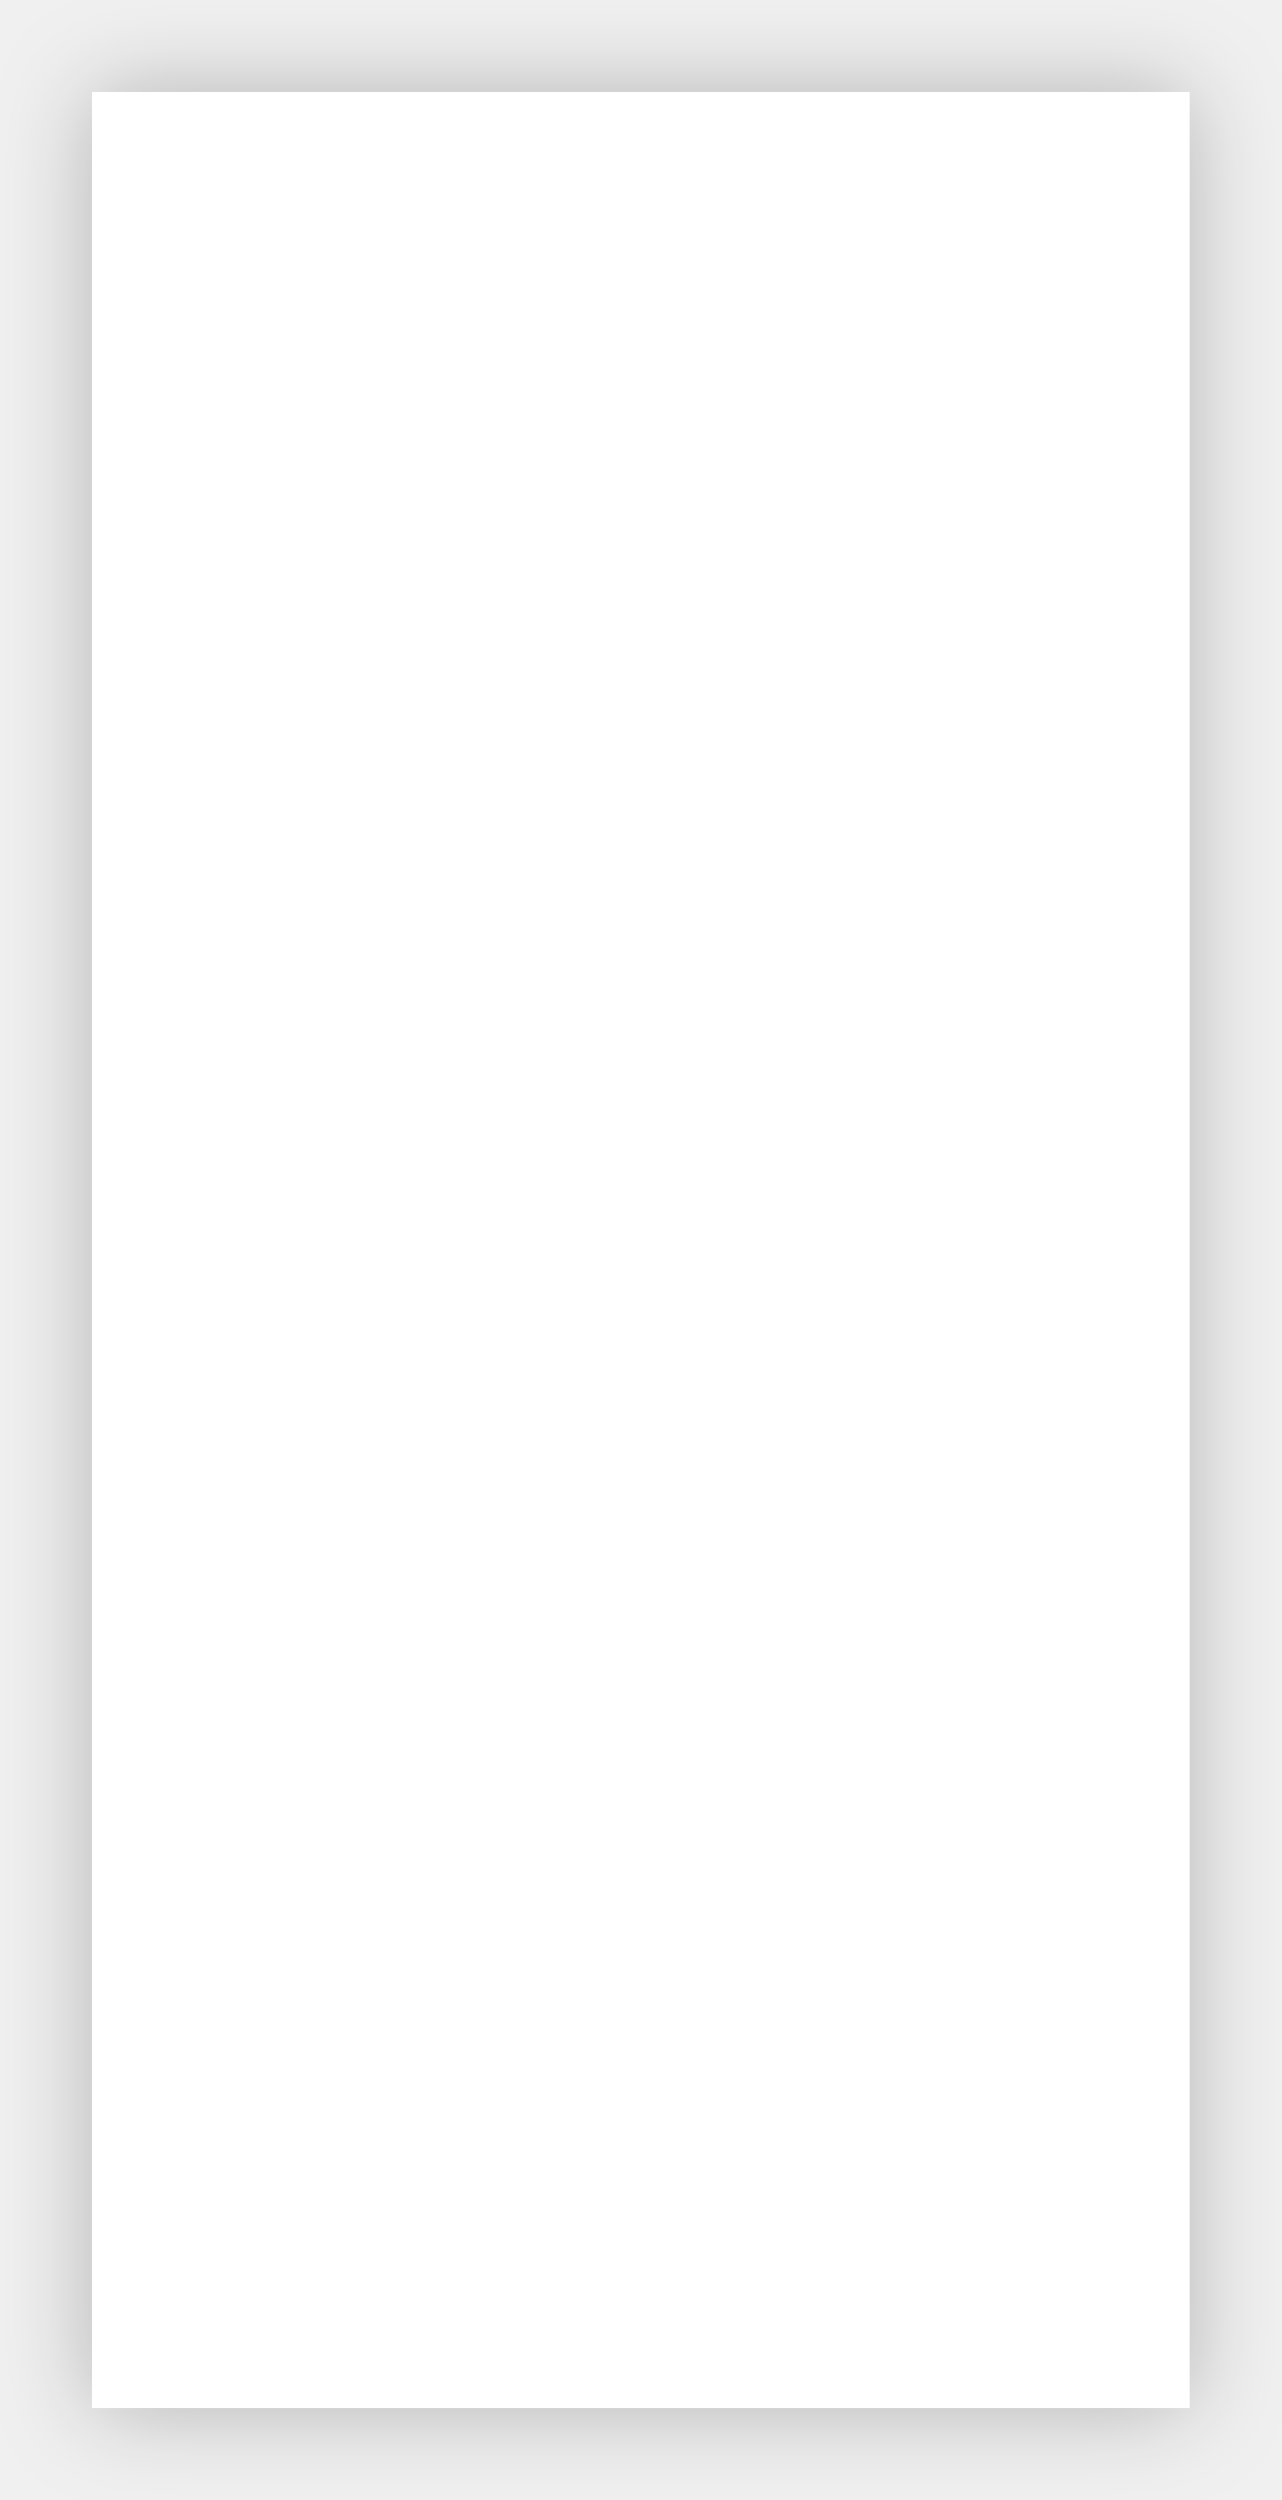
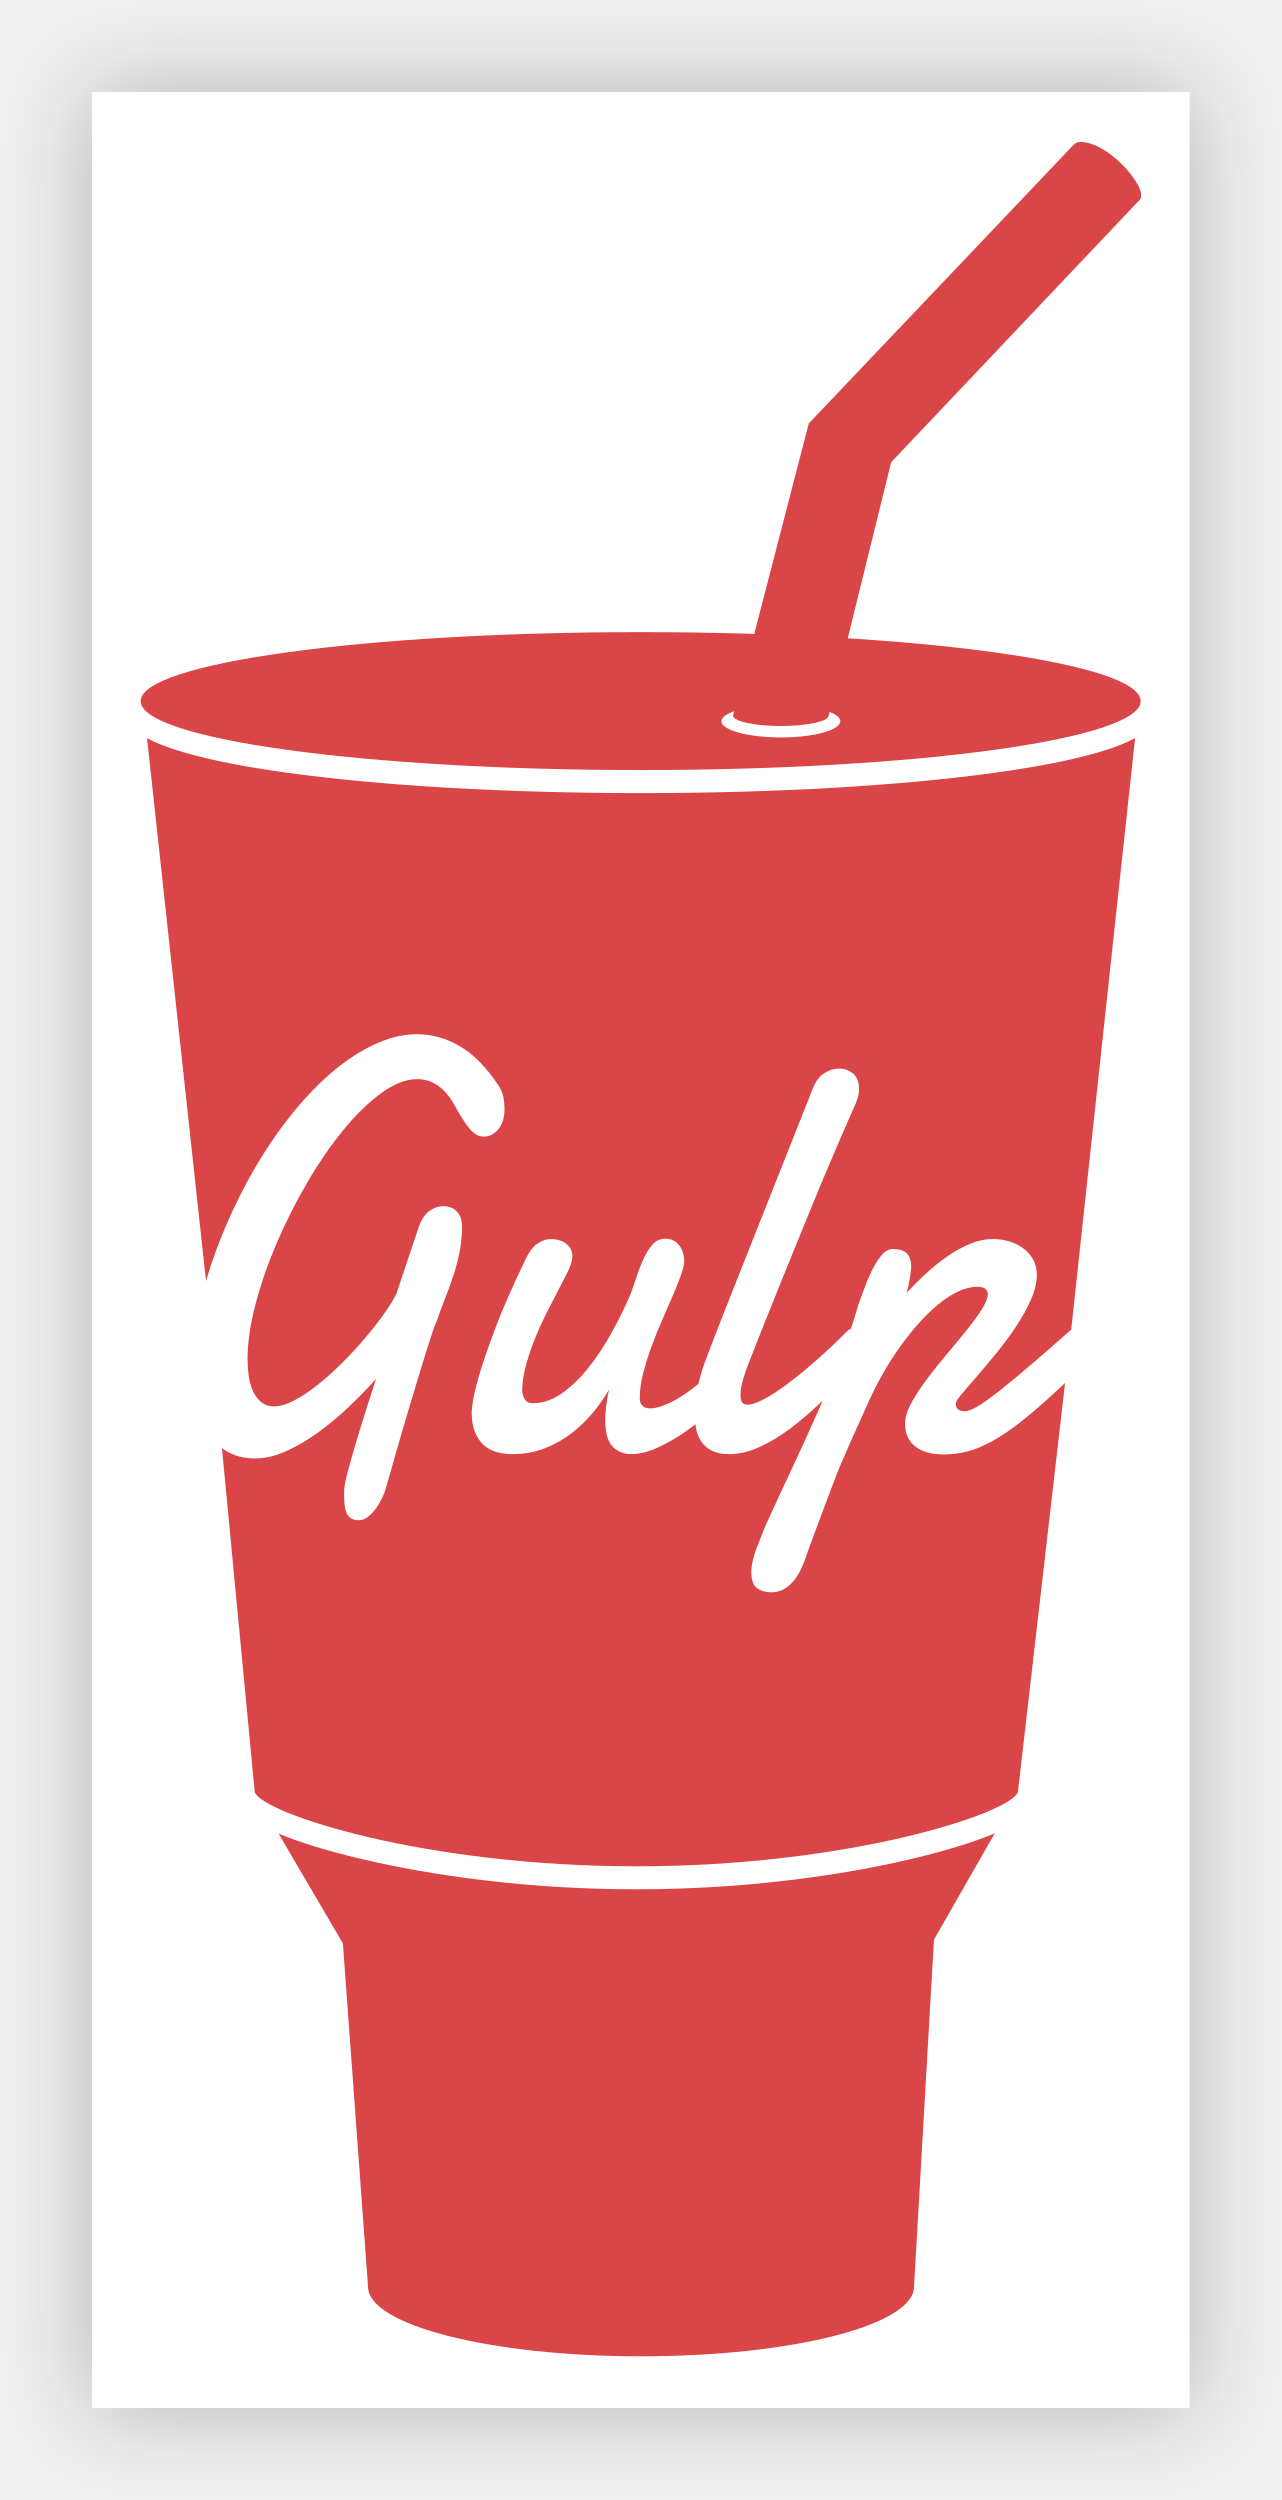
<svg xmlns="http://www.w3.org/2000/svg" width="223" height="435" viewBox="0 0 223 435" fill="none">
  <g filter="url(#filter0_d)">
    <rect width="191" height="403" transform="translate(16 16)" fill="white" />
  </g>
-   <g clip-path="url(#clip0)">
-     <rect width="0" height="0" transform="translate(24 24)" fill="white" />
-   </g>
+   <path fill-rule="evenodd" clip-rule="evenodd" d="M110.72 328.739C88.146 328.739 70.703 325.348 62.315 323.327C56.579 321.945 51.973 320.515 48.474 319.046L59.661 338.159L64.037 397.878C64.037 404.573 85.305 410 111.54 410C137.775 410 159.043 404.573 159.043 397.878L162.508 337.509L173.093 318.99C169.579 320.479 164.932 321.928 159.124 323.327C150.736 325.348 133.293 328.739 110.72 328.739ZM173.456 134.411C156.888 136.725 134.899 138 111.54 138C88.181 138 66.192 136.725 49.624 134.411C41.417 133.265 34.924 131.913 30.325 130.395C29.228 130.032 27.369 129.413 25.58 128.427L35.845 222.9C36.322 221.273 36.853 219.648 37.442 218.029C38.647 214.711 40.041 211.467 41.623 208.298C43.206 205.13 44.929 202.135 46.792 199.314C48.654 196.494 50.637 193.897 52.738 191.524C54.84 189.152 56.996 187.112 59.21 185.402C61.423 183.694 63.657 182.358 65.912 181.396C68.168 180.434 70.402 179.952 72.615 179.952C75.164 179.952 77.63 180.649 80.012 182.043C82.393 183.436 84.619 185.693 86.693 188.812C87.169 189.509 87.471 190.214 87.596 190.927C87.723 191.641 87.785 192.313 87.785 192.943C87.785 194.436 87.428 195.615 86.714 196.477C86 197.34 85.152 197.771 84.172 197.771C83.274 197.771 82.441 197.298 81.671 196.353C80.9 195.407 80.039 194.055 79.086 192.296C78.189 190.703 77.202 189.551 76.124 188.837C75.045 188.124 73.876 187.767 72.615 187.767C70.654 187.767 68.56 188.58 66.333 190.206C64.105 191.831 61.899 193.98 59.715 196.651C57.529 199.323 55.435 202.375 53.432 205.81C51.429 209.244 49.656 212.761 48.115 216.361C46.574 219.963 45.35 223.514 44.439 227.014C43.528 230.514 43.073 233.658 43.073 236.445C43.073 237.375 43.137 238.33 43.262 239.307C43.389 240.287 43.626 241.174 43.977 241.971C44.326 242.768 44.803 243.422 45.405 243.935C46.008 244.451 46.771 244.707 47.695 244.707C48.732 244.707 49.908 244.359 51.226 243.662C52.542 242.967 53.908 242.053 55.322 240.926C56.737 239.797 58.159 238.52 59.588 237.092C61.018 235.666 62.348 234.223 63.58 232.762C64.812 231.303 65.905 229.9 66.857 228.557C67.81 227.213 68.524 226.043 69.001 225.047L72.909 213.35C73.385 212.09 74.008 211.194 74.779 210.663C75.549 210.132 76.341 209.866 77.154 209.866C77.545 209.866 77.937 209.933 78.33 210.065C78.723 210.198 79.072 210.406 79.381 210.687C79.689 210.97 79.934 211.334 80.116 211.783C80.298 212.23 80.389 212.753 80.389 213.35C80.389 214.943 80.249 216.435 79.969 217.83C79.689 219.225 79.332 220.584 78.897 221.912C78.463 223.238 77.979 224.574 77.447 225.918C76.915 227.262 76.396 228.664 75.893 230.125C75.781 230.291 75.578 230.812 75.283 231.691C74.989 232.572 74.633 233.676 74.212 235.002C73.792 236.33 73.336 237.814 72.846 239.457C72.355 241.1 71.852 242.775 71.334 244.484C70.815 246.193 70.318 247.869 69.842 249.512C69.365 251.154 68.937 252.639 68.56 253.967C68.182 255.293 67.867 256.404 67.614 257.301C67.362 258.197 67.208 258.727 67.152 258.895C67.012 259.424 66.787 260.014 66.48 260.66C66.172 261.307 65.808 261.922 65.387 262.502C64.967 263.082 64.505 263.565 64 263.945C63.496 264.326 62.978 264.518 62.445 264.518C61.549 264.518 60.897 264.219 60.492 263.623C60.085 263.025 59.883 261.93 59.883 260.338V259.641C59.883 259.408 59.896 259.158 59.924 258.895C59.951 258.363 60.162 257.367 60.555 255.906C60.947 254.447 61.416 252.797 61.963 250.955C62.509 249.113 63.098 247.205 63.728 245.23C64.357 243.256 64.925 241.49 65.43 239.93C63.943 241.59 62.334 243.24 60.597 244.883C58.859 246.525 57.08 248.002 55.26 249.312C53.438 250.623 51.603 251.693 49.755 252.523C47.906 253.352 46.127 253.768 44.418 253.768C42.457 253.768 40.769 253.336 39.353 252.473C39.098 252.316 38.857 252.141 38.617 251.967L44.329 311.855C45.816 315.582 73.81 324.739 110.72 324.739C147.647 324.739 175.652 315.573 177.113 311.849L185.318 240.647C184.639 241.27 183.978 241.879 183.346 242.469C180.992 244.658 178.771 246.541 176.684 248.117C174.598 249.693 172.559 250.914 170.57 251.775C168.58 252.639 166.451 253.07 164.182 253.07C162.053 253.07 160.406 252.605 159.244 251.676C158.082 250.748 157.5 249.471 157.5 247.844V247.471C157.5 247.355 157.514 247.213 157.543 247.047C157.654 246.053 158.09 244.906 158.846 243.613C159.602 242.318 160.512 240.975 161.576 239.582C162.641 238.188 163.775 236.777 164.98 235.35C166.185 233.924 167.299 232.572 168.322 231.293C169.344 230.018 170.191 228.848 170.863 227.785C171.537 226.723 171.873 225.861 171.873 225.197C171.873 224.799 171.732 224.484 171.453 224.25C171.172 224.02 170.709 223.902 170.066 223.902C168.945 223.902 167.789 224.193 166.6 224.773C165.408 225.353 164.23 226.135 163.068 227.113C161.906 228.092 160.771 229.213 159.664 230.473C158.559 231.734 157.522 233.045 156.555 234.404C155.588 235.766 154.707 237.135 153.908 238.512C153.109 239.889 152.43 241.158 151.869 242.318C151.701 242.684 151.463 243.199 151.154 243.861C150.846 244.525 150.51 245.273 150.146 246.102C149.781 246.932 149.396 247.787 148.99 248.664C148.584 249.545 148.213 250.375 147.877 251.154C147.541 251.934 147.24 252.629 146.975 253.244C146.707 253.857 146.518 254.281 146.406 254.514C146.266 254.812 146.035 255.375 145.713 256.205C145.391 257.035 145.019 258.006 144.6 259.117C144.18 260.228 143.738 261.398 143.275 262.627C142.815 263.853 142.379 265.016 141.973 266.111C141.566 267.205 141.209 268.168 140.902 268.998C140.594 269.826 140.396 270.391 140.312 270.69C140.033 271.553 139.703 272.364 139.326 273.13C138.947 273.892 138.514 274.564 138.023 275.146C137.533 275.726 136.973 276.19 136.342 276.538C135.711 276.888 135.004 277.061 134.221 277.061C133.211 277.061 132.379 276.819 131.719 276.339C131.062 275.858 130.732 274.936 130.732 273.577C130.732 272.913 130.816 272.233 130.984 271.537C131.152 270.84 131.363 270.15 131.615 269.471C131.867 268.789 132.127 268.127 132.393 267.48C132.658 266.832 132.904 266.211 133.127 265.613C134.641 262.295 136.182 258.969 137.75 255.633C139.318 252.299 140.824 248.998 142.268 245.729C142.568 245.047 142.844 244.379 143.137 243.701C143.049 243.787 142.963 243.877 142.877 243.961C141.055 245.721 139.242 247.271 137.435 248.615C135.627 249.959 133.834 251.029 132.057 251.826C130.277 252.621 128.547 253.02 126.865 253.02C125.717 253.02 124.758 252.838 123.988 252.473C123.217 252.107 122.602 251.609 122.139 250.98C121.676 250.35 121.346 249.603 121.15 248.74C121.084 248.445 121.043 248.137 121 247.83C120.508 248.213 120.012 248.586 119.512 248.94C117.775 250.166 116.066 251.154 114.385 251.9C112.705 252.647 111.191 253.02 109.848 253.02C108.502 253.02 107.41 252.572 106.568 251.676C105.728 250.781 105.309 249.254 105.309 247.098C105.309 245.57 105.533 243.795 105.98 241.772C105.252 243.066 104.342 244.377 103.25 245.703C102.156 247.031 100.91 248.242 99.51 249.338C98.107 250.432 96.539 251.32 94.803 252C93.065 252.68 91.174 253.02 89.13 253.02C88.205 253.02 87.316 252.904 86.461 252.672C85.606 252.439 84.857 252.041 84.213 251.477C83.568 250.914 83.051 250.158 82.658 249.213C82.266 248.268 82.07 247.08 82.07 245.654C82.07 245.621 82.126 245.115 82.238 244.135C82.35 243.156 82.707 241.613 83.31 239.506C83.912 237.4 84.844 234.67 86.103 231.318C87.365 227.967 89.144 223.902 91.441 219.125C92.029 217.863 92.709 216.959 93.478 216.412C94.25 215.864 95.082 215.59 95.978 215.59C96.371 215.59 96.777 215.649 97.197 215.764C97.619 215.881 98.01 216.063 98.375 216.312C98.738 216.561 99.033 216.877 99.258 217.258C99.48 217.639 99.594 218.078 99.594 218.576C99.594 218.908 99.551 219.225 99.467 219.521C99.326 220.088 99.025 220.824 98.565 221.736C98.102 222.65 97.562 223.695 96.945 224.873C96.33 226.051 95.678 227.32 94.992 228.682C94.305 230.041 93.668 231.451 93.08 232.912C92.492 234.373 91.987 235.857 91.567 237.367C91.147 238.877 90.908 240.346 90.853 241.772C90.853 242.369 90.992 242.916 91.273 243.414C91.553 243.912 92.016 244.16 92.66 244.16C94.48 244.16 96.217 243.562 97.871 242.369C99.523 241.174 101.049 239.689 102.451 237.914C103.852 236.139 105.119 234.23 106.254 232.189C107.389 230.148 108.334 228.283 109.09 226.59C109.623 225.463 110.092 224.25 110.498 222.957C110.904 221.662 111.346 220.469 111.822 219.373C112.299 218.277 112.844 217.365 113.461 216.635C114.076 215.906 114.848 215.54 115.771 215.54C116.781 215.54 117.578 215.922 118.168 216.685C118.756 217.449 119.049 218.361 119.049 219.422C119.049 220.019 118.861 220.842 118.482 221.887C118.103 222.932 117.627 224.127 117.053 225.471C116.478 226.815 115.855 228.25 115.184 229.775C114.512 231.303 113.887 232.853 113.315 234.43C112.738 236.006 112.264 237.549 111.885 239.059C111.506 240.568 111.318 241.971 111.318 243.264C111.318 244.459 111.934 245.057 113.166 245.057C114.035 245.057 115.113 244.758 116.402 244.16C117.691 243.562 119.043 242.725 120.457 241.646C120.81 241.377 121.166 241.096 121.519 240.801C121.914 239.172 122.377 237.666 122.916 236.297C123.896 233.707 124.891 231.137 125.9 228.582C126.908 226.027 127.832 223.687 128.674 221.563L141.406 189.459C141.91 188.165 142.59 187.252 143.443 186.721C144.299 186.191 145.16 185.925 146.029 185.925C146.896 185.925 147.687 186.207 148.402 186.771C149.117 187.336 149.475 188.248 149.475 189.509C149.475 190.106 149.355 190.737 149.117 191.4C148.879 192.064 148.578 192.777 148.213 193.54C147.514 195.101 146.68 197.008 145.713 199.264C144.746 201.521 143.709 203.977 142.603 206.631C141.496 209.286 140.361 212.048 139.199 214.918C138.037 217.789 136.902 220.584 135.795 223.305C134.69 226.027 133.652 228.605 132.685 231.045C131.719 233.484 130.887 235.6 130.185 237.391C129.877 238.154 129.576 239.043 129.283 240.055C128.988 241.066 128.842 241.971 128.842 242.768C128.842 243.264 128.926 243.662 129.094 243.961C129.262 244.26 129.584 244.41 130.06 244.41C130.648 244.41 131.383 244.203 132.266 243.787C133.148 243.373 134.1 242.824 135.123 242.144C136.147 241.465 137.211 240.685 138.316 239.805C139.424 238.926 140.523 238.014 141.615 237.068C142.709 236.121 143.752 235.176 144.746 234.23C145.74 233.285 146.631 232.414 147.416 231.617C147.6 231.426 147.82 231.291 148.062 231.19C148.535 229.777 148.967 228.393 149.348 227.039C149.572 226.441 149.881 225.596 150.273 224.5C150.664 223.404 151.113 222.326 151.617 221.264C152.121 220.203 152.69 219.281 153.318 218.502C153.949 217.723 154.629 217.332 155.357 217.332C156.478 217.332 157.291 217.59 157.795 218.103C158.299 218.619 158.551 219.373 158.551 220.369C158.551 220.568 158.523 220.883 158.467 221.314C158.41 221.746 158.342 222.203 158.258 222.684C158.174 223.164 158.082 223.621 157.984 224.053C157.885 224.484 157.795 224.799 157.711 224.998C158.746 223.869 159.867 222.75 161.072 221.639C162.277 220.527 163.523 219.521 164.812 218.627C166.102 217.73 167.418 217.002 168.764 216.435C170.107 215.873 171.453 215.59 172.797 215.59C173.721 215.59 174.639 215.723 175.549 215.989C176.459 216.254 177.273 216.644 177.986 217.158C178.701 217.674 179.283 218.32 179.73 219.1C180.178 219.879 180.402 220.783 180.402 221.812C180.402 223.174 180.06 224.625 179.373 226.168C178.687 227.711 177.826 229.262 176.789 230.82C175.752 232.381 174.631 233.898 173.428 235.375C172.223 236.852 171.096 238.195 170.045 239.406C168.994 240.619 168.111 241.646 167.396 242.492C166.684 243.34 166.31 243.912 166.283 244.211C166.283 244.609 166.41 244.932 166.662 245.182C166.914 245.43 167.334 245.555 167.922 245.555C168.398 245.555 169.1 245.289 170.023 244.758C170.947 244.227 172.244 243.307 173.91 241.996C175.576 240.685 177.693 238.926 180.256 236.719C182.014 235.207 184.072 233.404 186.391 231.353L197.505 128.424C195.715 129.412 193.853 130.032 192.755 130.395C188.157 131.913 181.664 133.265 173.456 134.411ZM111.474 109.99C63.425 109.99 24.474 115.362 24.474 121.99C24.474 128.618 63.425 133.99 111.474 133.99C159.523 133.99 198.474 128.618 198.474 121.99C198.474 115.362 159.523 109.99 111.474 109.99ZM146.212 125.497C146.212 127.052 141.583 128.313 135.872 128.313C130.162 128.313 125.533 127.052 125.533 125.497C125.533 123.941 130.162 122.68 135.872 122.68C141.583 122.68 146.212 123.941 146.212 125.497Z" fill="#DA4648" />
+   <path fill-rule="evenodd" clip-rule="evenodd" d="M127.627 124.252C127.575 124.334 127.549 124.417 127.549 124.502C127.549 125.509 131.276 126.324 135.872 126.324C140.469 126.324 144.195 125.509 144.195 124.502L155.066 80.424L198.299 34.779C198.313 34.765 198.327 34.751 198.34 34.736C199.255 33.701 197.398 30.498 194.317 27.751C191.236 25.004 187.909 24.074 186.875 25.12C186.867 25.128 186.86 25.136 186.852 25.144L140.725 73.682L127.627 124.252Z" fill="#DA4648" />
  <defs>
    <filter id="filter0_d" x="0" y="0" width="223" height="435" filterUnits="userSpaceOnUse" color-interpolation-filters="sRGB">
      <feFlood flood-opacity="0" result="BackgroundImageFix" />
      <feColorMatrix in="SourceAlpha" type="matrix" values="0 0 0 0 0 0 0 0 0 0 0 0 0 0 0 0 0 0 127 0" />
      <feOffset />
      <feGaussianBlur stdDeviation="8" />
      <feColorMatrix type="matrix" values="0 0 0 0 0 0 0 0 0 0 0 0 0 0 0 0 0 0 0.25 0" />
      <feBlend mode="normal" in2="BackgroundImageFix" result="effect1_dropShadow" />
      <feBlend mode="normal" in="SourceGraphic" in2="effect1_dropShadow" result="shape" />
    </filter>
-     <clipPath id="clip0">
-       <rect width="0" height="0" fill="white" transform="translate(24 24)" />
-     </clipPath>
  </defs>
</svg>
